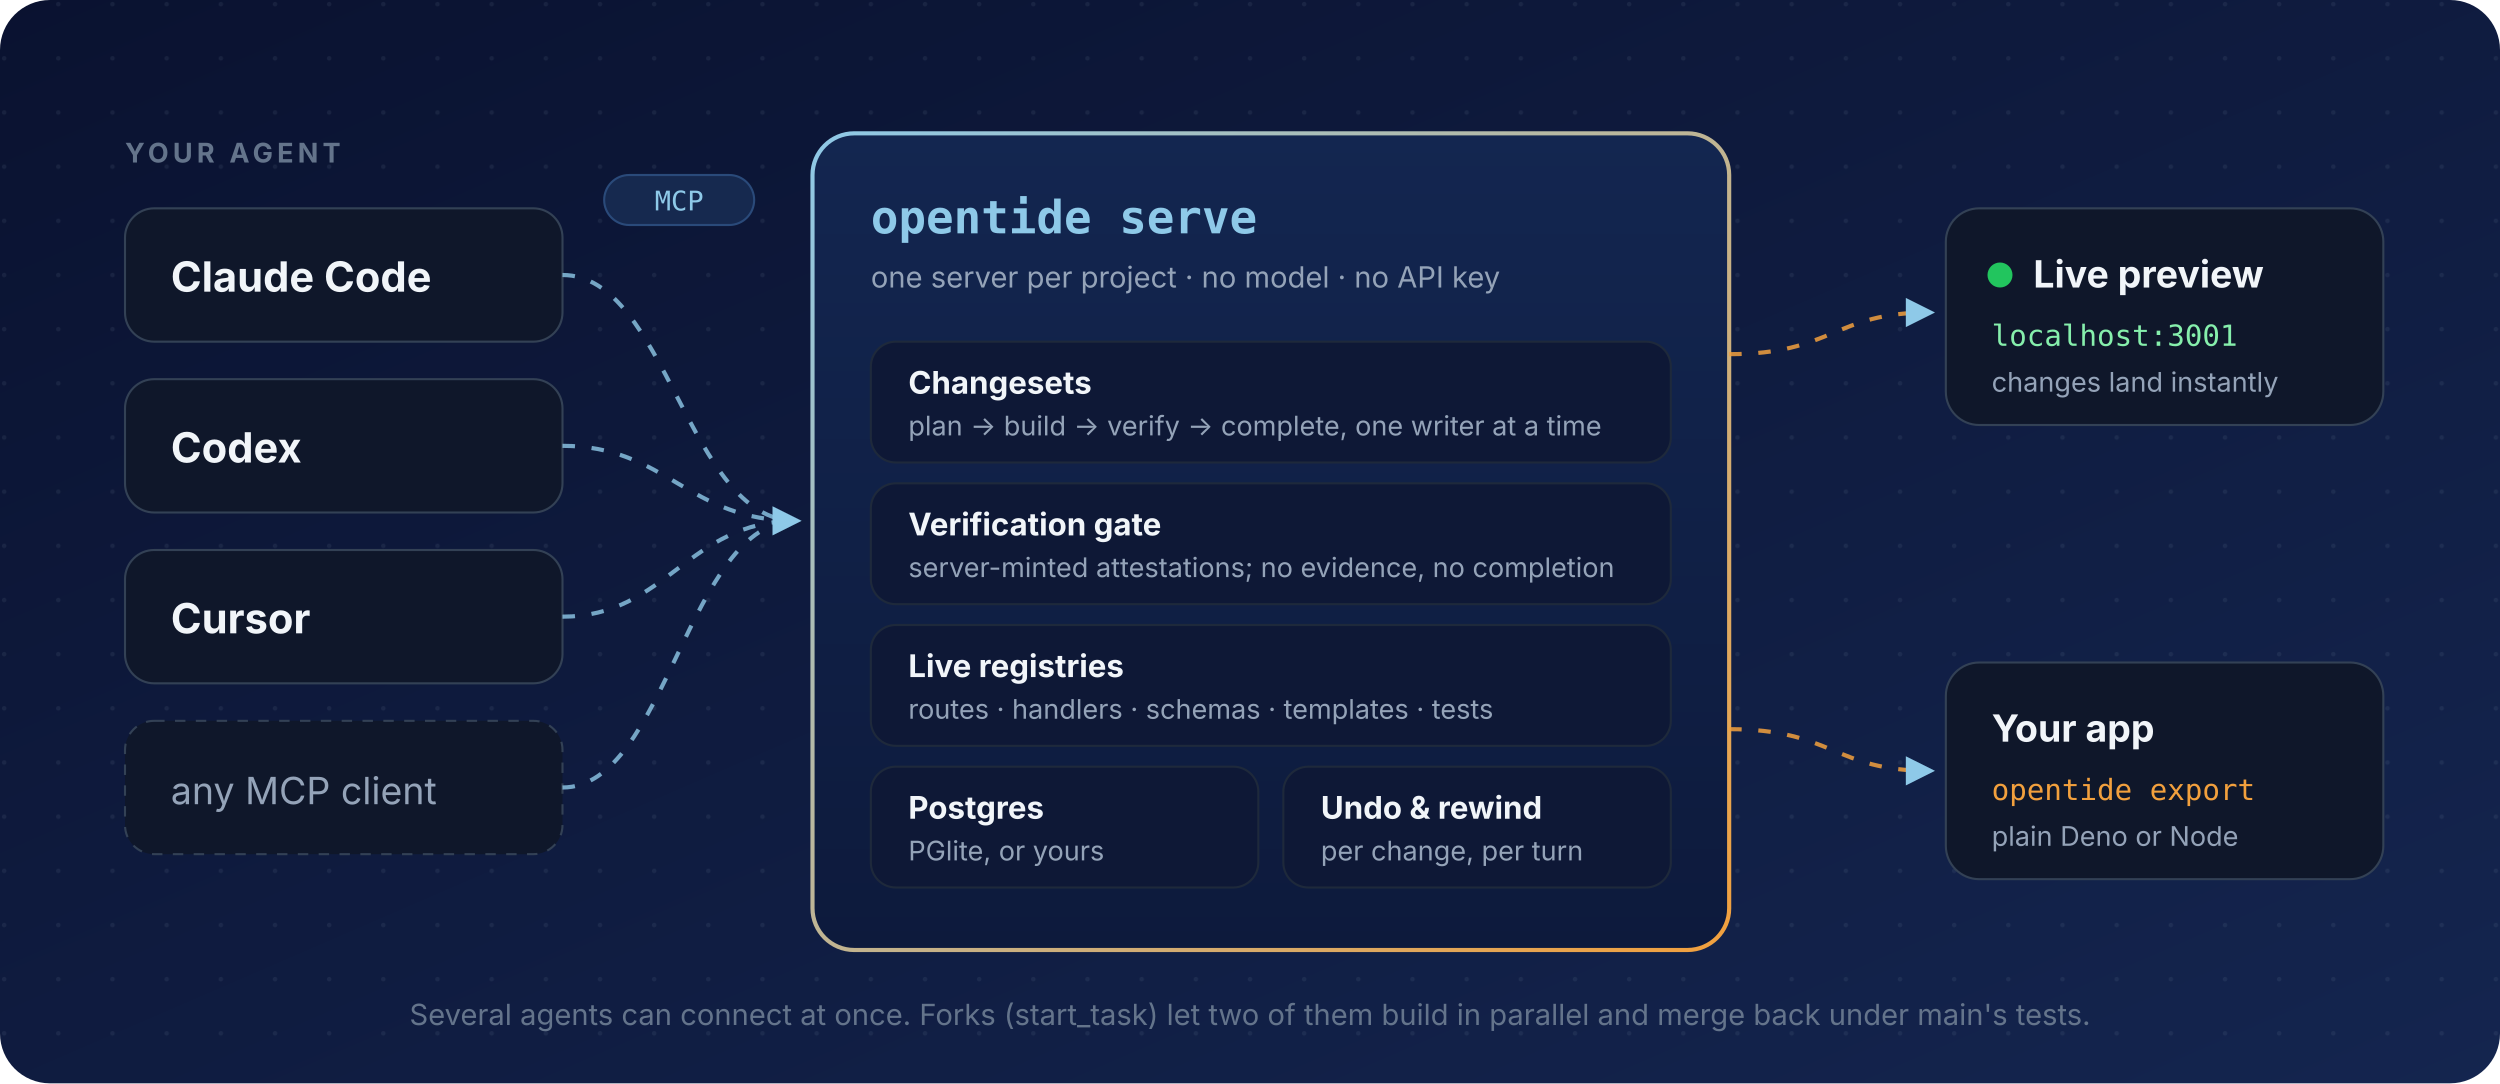
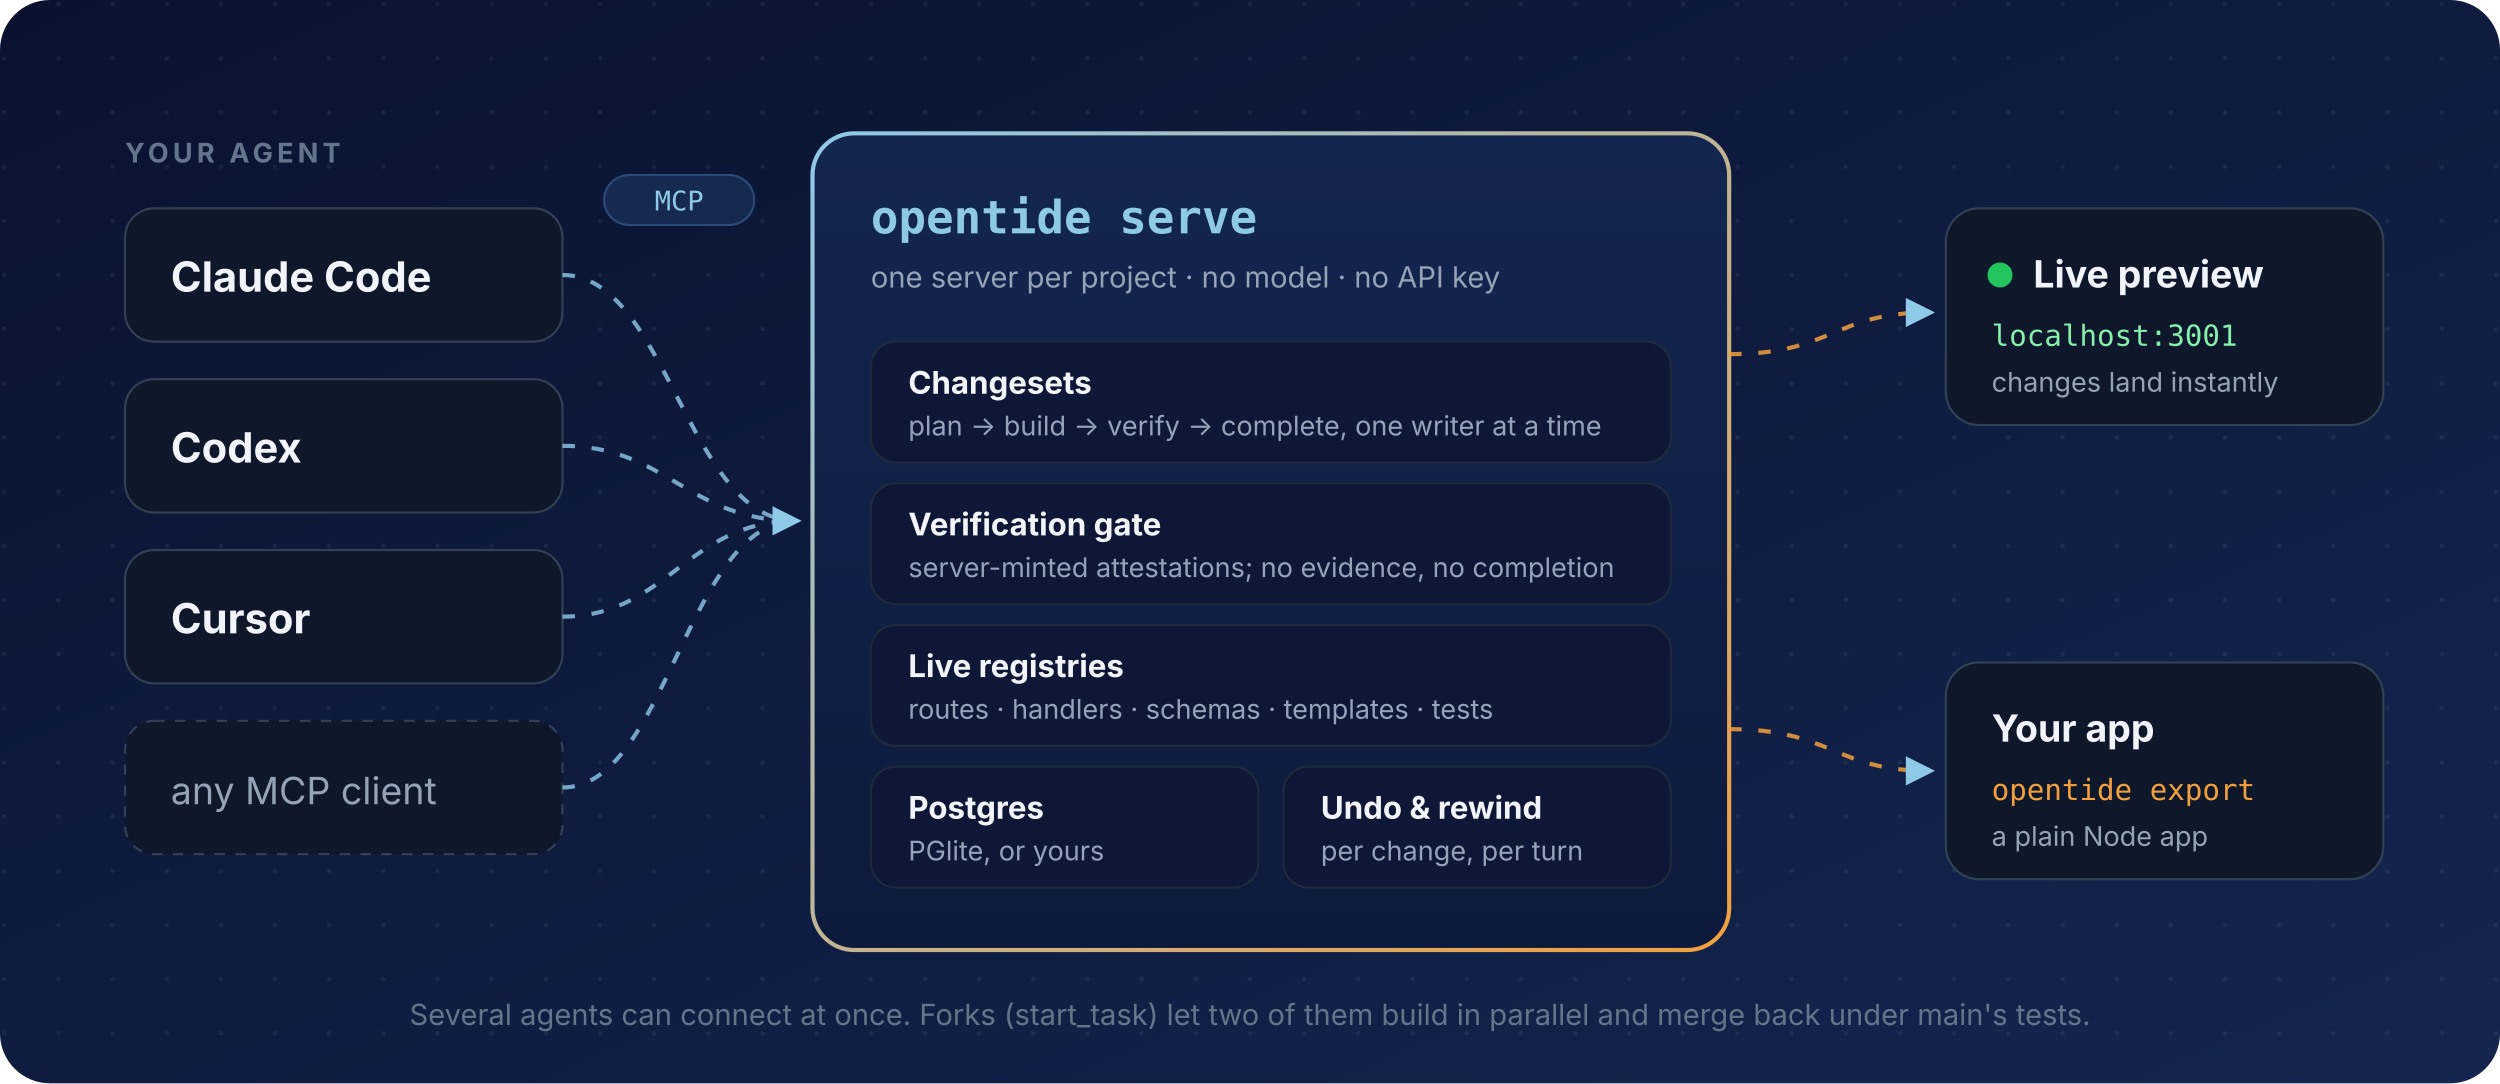
- <svg xmlns="http://www.w3.org/2000/svg" width="1200" height="520" viewBox="0 0 1200 520" role="img" aria-label="How OpenTide works: coding agents connect over MCP to one opentide serve per project, which runs the live app and exports a standalone Deno or Node project">
+ <svg xmlns="http://www.w3.org/2000/svg" width="1200" height="520" viewBox="0 0 1200 520" role="img" aria-label="How OpenTide works: coding agents connect over MCP to one opentide serve per project, which runs the live app and exports a standalone Node app">
  <style>
    .ui { font-family: ui-sans-serif, -apple-system, 'Segoe UI', Inter, Helvetica, Arial, sans-serif; }
    .mono { font-family: ui-monospace, SFMono-Regular, Menlo, Consolas, monospace; }
    .flow { stroke-dasharray: 6 8; animation: flow 1.4s linear infinite; }
    @keyframes flow { to { stroke-dashoffset: -28; } }
  </style>
  <defs>
    <linearGradient id="bg" x1="0" y1="0" x2="1" y2="1">
      <stop offset="0" stop-color="#0a1230" />
      <stop offset="1" stop-color="#14254f" />
    </linearGradient>
    <linearGradient id="core" x1="0" y1="0" x2="0" y2="1">
      <stop offset="0" stop-color="#132650" />
      <stop offset="1" stop-color="#0d1a3c" />
    </linearGradient>
    <linearGradient id="edge" x1="0" y1="0" x2="1" y2="1">
      <stop offset="0" stop-color="#8EC9E8" />
      <stop offset="1" stop-color="#F2A03D" />
    </linearGradient>
    <marker id="arrow" viewBox="0 0 10 10" refX="8" refY="5" markerWidth="7" markerHeight="7" orient="auto-start-reverse">
      <path d="M0 0 L10 5 L0 10 z" fill="#8EC9E8" />
    </marker>
    <pattern id="dots" width="26" height="26" patternUnits="userSpaceOnUse">
      <circle cx="2" cy="2" r="1.1" fill="#94a3b8" fill-opacity="0.1" />
    </pattern>
  </defs>
  <rect width="1200" height="520" rx="24" fill="url(#bg)" />
  <rect width="1200" height="520" rx="24" fill="url(#dots)" />
  <g class="ui">
    <text x="60" y="78" font-size="13" font-weight="700" fill="#64748b" letter-spacing="2">YOUR AGENT</text>
    <g transform="translate(60 100)">
      <rect width="210" height="64" rx="14" fill="#0f172a" stroke="#334155" />
      <text x="22" y="40" font-size="20" font-weight="700" fill="#f1f5f9">Claude Code</text>
    </g>
    <g transform="translate(60 182)">
      <rect width="210" height="64" rx="14" fill="#0f172a" stroke="#334155" />
      <text x="22" y="40" font-size="20" font-weight="700" fill="#f1f5f9">Codex</text>
    </g>
    <g transform="translate(60 264)">
      <rect width="210" height="64" rx="14" fill="#0f172a" stroke="#334155" />
      <text x="22" y="40" font-size="20" font-weight="700" fill="#f1f5f9">Cursor</text>
    </g>
    <g transform="translate(60 346)">
      <rect width="210" height="64" rx="14" fill="#0f172a" stroke="#334155" stroke-dasharray="5 5" />
      <text x="22" y="40" font-size="18" fill="#94a3b8">any MCP client</text>
    </g>
  </g>
  <g fill="none" stroke="#8EC9E8" stroke-width="2" stroke-opacity="0.8">
    <path class="flow" d="M270 132 C 320 132, 330 250, 382 250" marker-end="url(#arrow)" />
    <path class="flow" d="M270 214 C 320 214, 330 250, 382 250" />
    <path class="flow" d="M270 296 C 320 296, 330 250, 382 250" />
    <path class="flow" d="M270 378 C 320 378, 330 250, 382 250" />
  </g>
  <g class="mono" font-size="13" fill="#8EC9E8">
    <rect x="290" y="84" width="72" height="24" rx="12" fill="#16294f" stroke="#2a4a7a" />
    <text x="326" y="101" text-anchor="middle">MCP</text>
  </g>
  <g transform="translate(390 64)">
    <rect width="440" height="392" rx="20" fill="url(#core)" stroke="url(#edge)" stroke-width="2" />
    <text x="28" y="48" class="mono" font-size="22" font-weight="700" fill="#8EC9E8">opentide serve</text>
    <text x="28" y="74" class="ui" font-size="14" fill="#94a3b8">one server per project · no model · no API key</text>
    <g class="ui" font-size="15">
      <g transform="translate(28 100)">
        <rect width="384" height="58" rx="12" fill="#0e1836" stroke="#1e293b" />
        <text x="18" y="25" font-weight="700" fill="#f1f5f9">Changesets</text>
        <text x="18" y="45" fill="#94a3b8" font-size="13">plan → build → verify → complete, one writer at a time</text>
      </g>
      <g transform="translate(28 168)">
        <rect width="384" height="58" rx="12" fill="#0e1836" stroke="#1e293b" />
        <text x="18" y="25" font-weight="700" fill="#f1f5f9">Verification gate</text>
        <text x="18" y="45" fill="#94a3b8" font-size="13">server-minted attestations; no evidence, no completion</text>
      </g>
      <g transform="translate(28 236)">
        <rect width="384" height="58" rx="12" fill="#0e1836" stroke="#1e293b" />
        <text x="18" y="25" font-weight="700" fill="#f1f5f9">Live registries</text>
        <text x="18" y="45" fill="#94a3b8" font-size="13">routes · handlers · schemas · templates · tests</text>
      </g>
      <g transform="translate(28 304)">
        <rect width="186" height="58" rx="12" fill="#0e1836" stroke="#1e293b" />
        <text x="18" y="25" font-weight="700" fill="#f1f5f9">Postgres</text>
        <text x="18" y="45" fill="#94a3b8" font-size="13">PGlite, or yours</text>
      </g>
      <g transform="translate(226 304)">
        <rect width="186" height="58" rx="12" fill="#0e1836" stroke="#1e293b" />
        <text x="18" y="25" font-weight="700" fill="#f1f5f9">Undo &amp; rewind</text>
        <text x="18" y="45" fill="#94a3b8" font-size="13">per change, per turn</text>
      </g>
    </g>
  </g>
  <g fill="none" stroke="#F2A03D" stroke-width="2" stroke-opacity="0.85">
    <path class="flow" d="M830 170 C 880 170, 880 150, 926 150" marker-end="url(#arrow)" />
    <path class="flow" d="M830 350 C 880 350, 880 370, 926 370" marker-end="url(#arrow)" />
  </g>
  <g class="ui">
    <g transform="translate(934 100)">
      <rect width="210" height="104" rx="16" fill="#0f172a" stroke="#334155" />
      <circle cx="26" cy="32" r="6" fill="#22c55e">
        <animate attributeName="opacity" values="1;0.25;1" dur="1.6s" repeatCount="indefinite" />
      </circle>
      <text x="42" y="38" font-size="18" font-weight="700" fill="#f1f5f9">Live preview</text>
      <text x="22" y="66" class="mono" font-size="14" fill="#86efac">localhost:3001</text>
      <text x="22" y="88" font-size="13" fill="#94a3b8">changes land instantly</text>
    </g>
    <g transform="translate(934 318)">
      <rect width="210" height="104" rx="16" fill="#0f172a" stroke="#334155" />
      <text x="22" y="38" font-size="18" font-weight="700" fill="#f1f5f9">Your app</text>
      <text x="22" y="66" class="mono" font-size="14" fill="#F2A03D">opentide export</text>
-       <text x="22" y="88" font-size="13" fill="#94a3b8">plain Deno or Node</text>
+       <text x="22" y="88" font-size="13" fill="#94a3b8">a plain Node app</text>
    </g>
  </g>
  <text x="600" y="492" text-anchor="middle" class="ui" font-size="14" fill="#64748b">Several agents can connect at once. Forks (start_task) let two of them build in parallel and merge back under main's tests.</text>
</svg>
